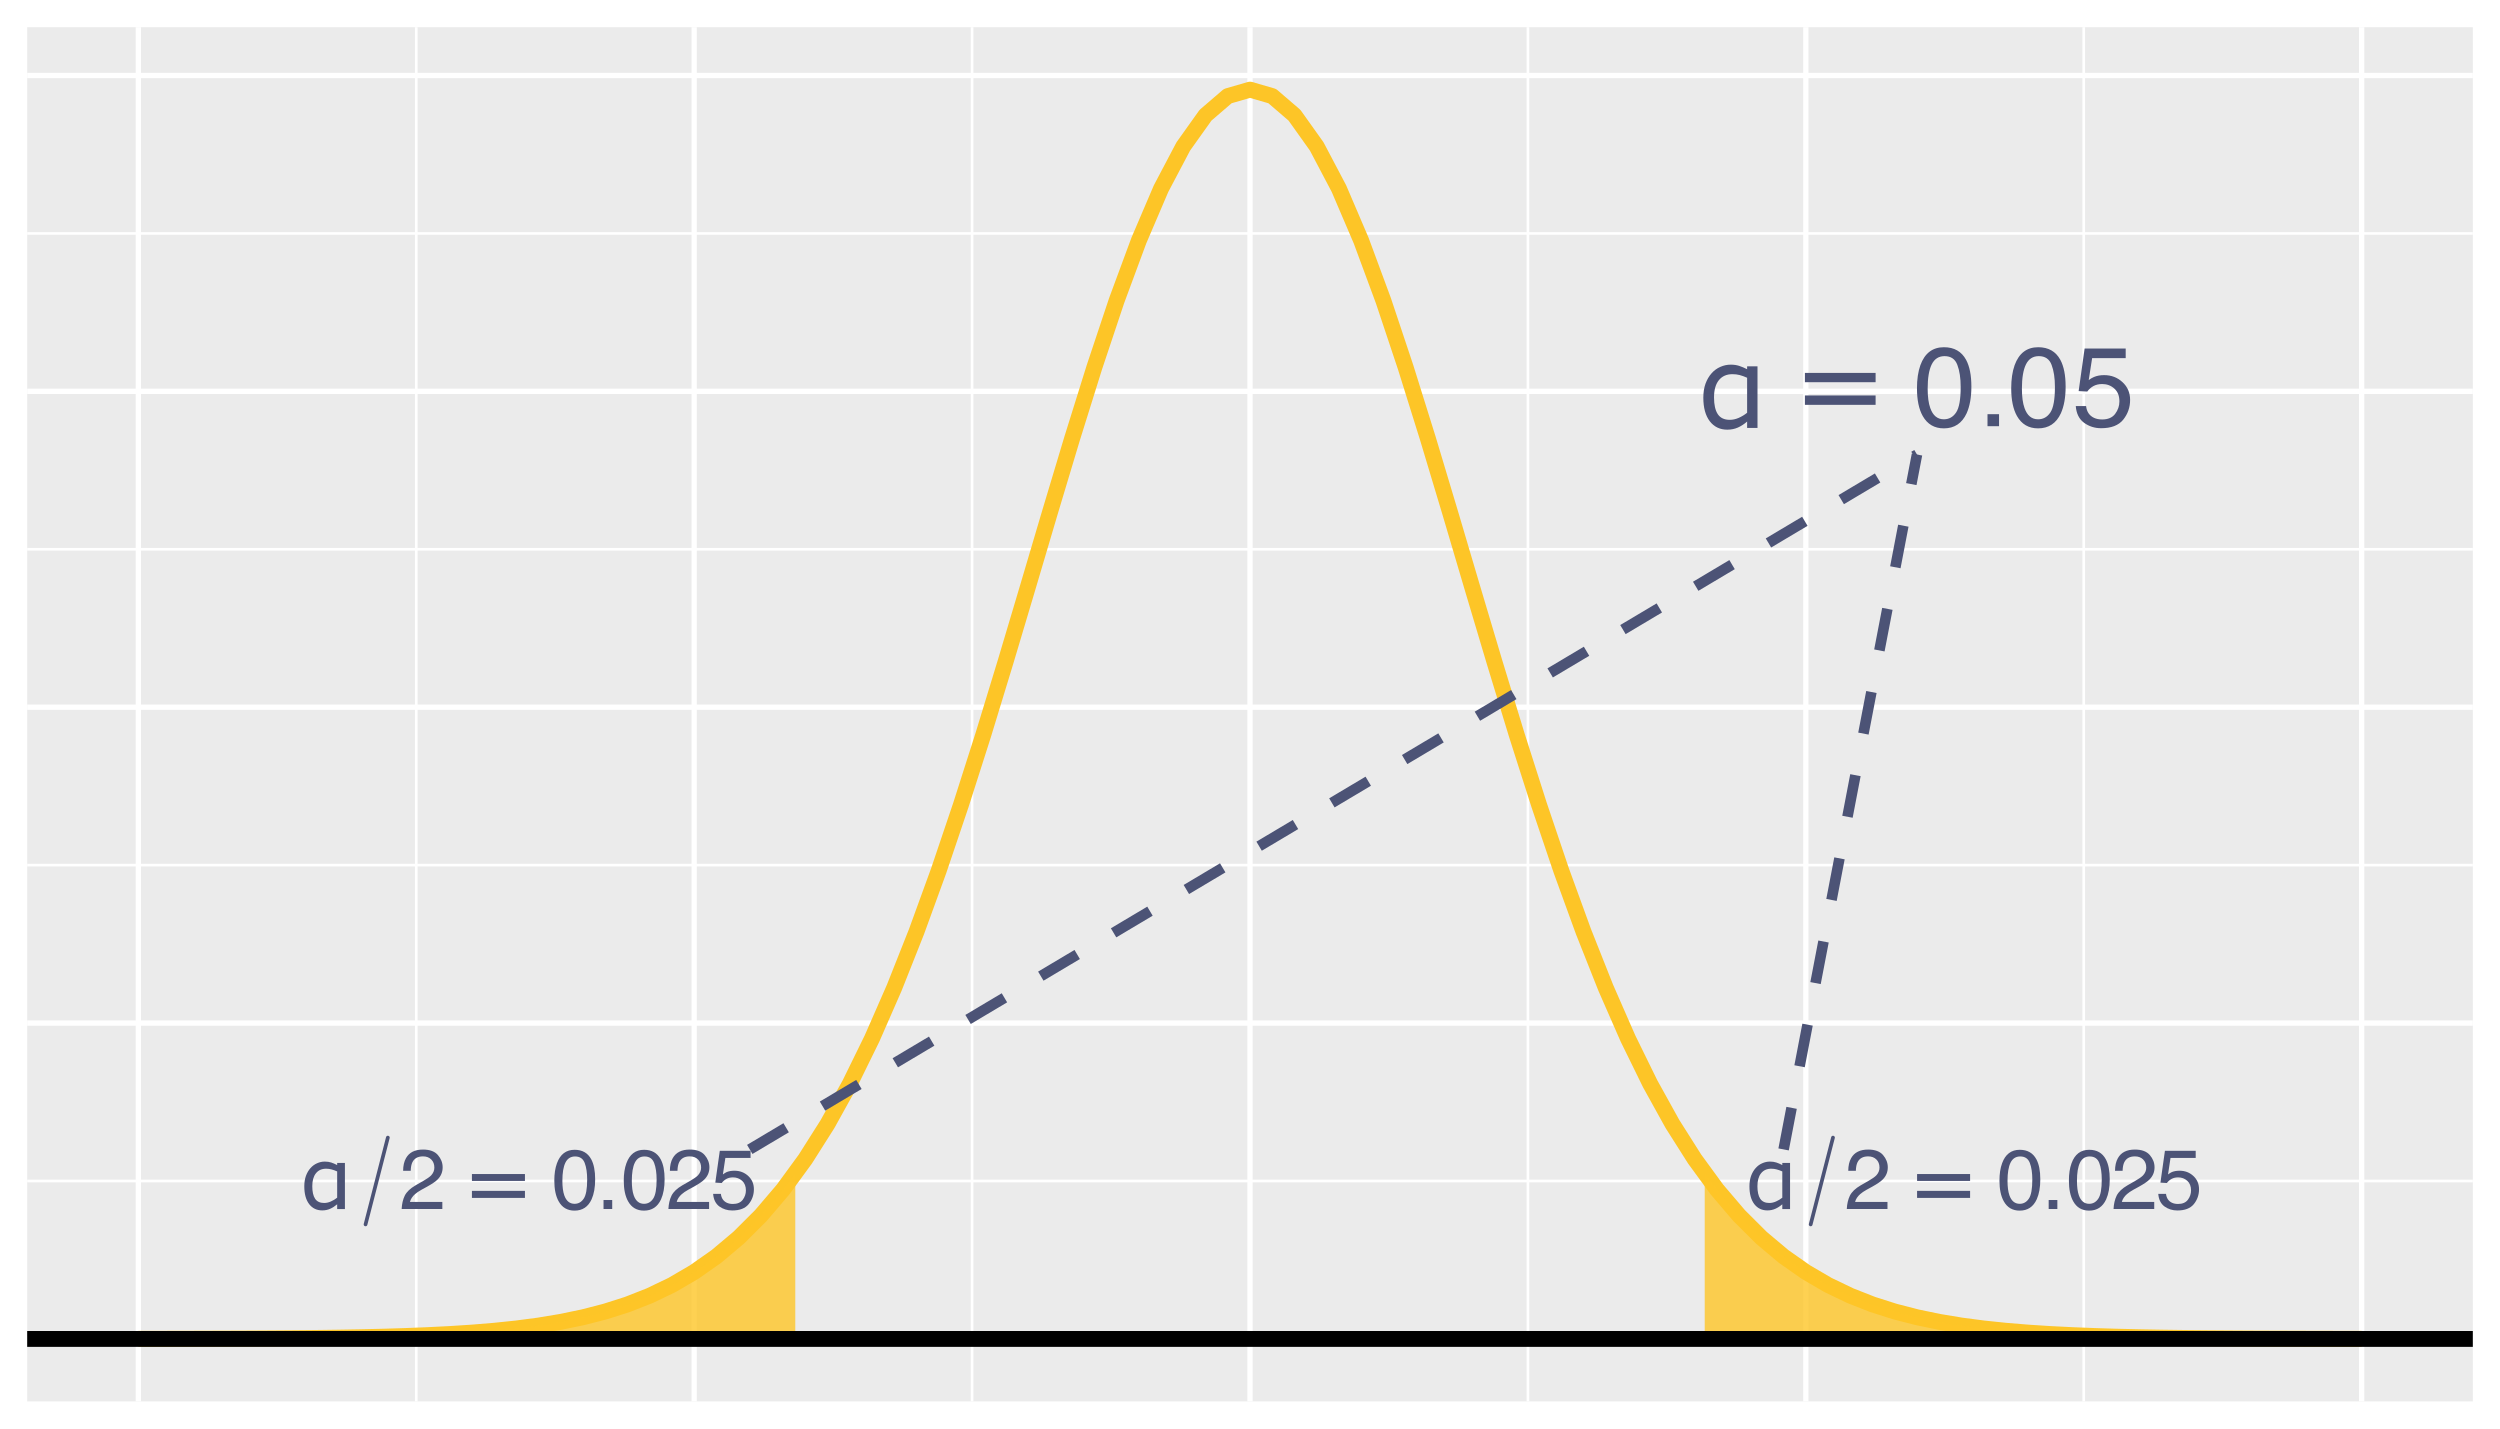
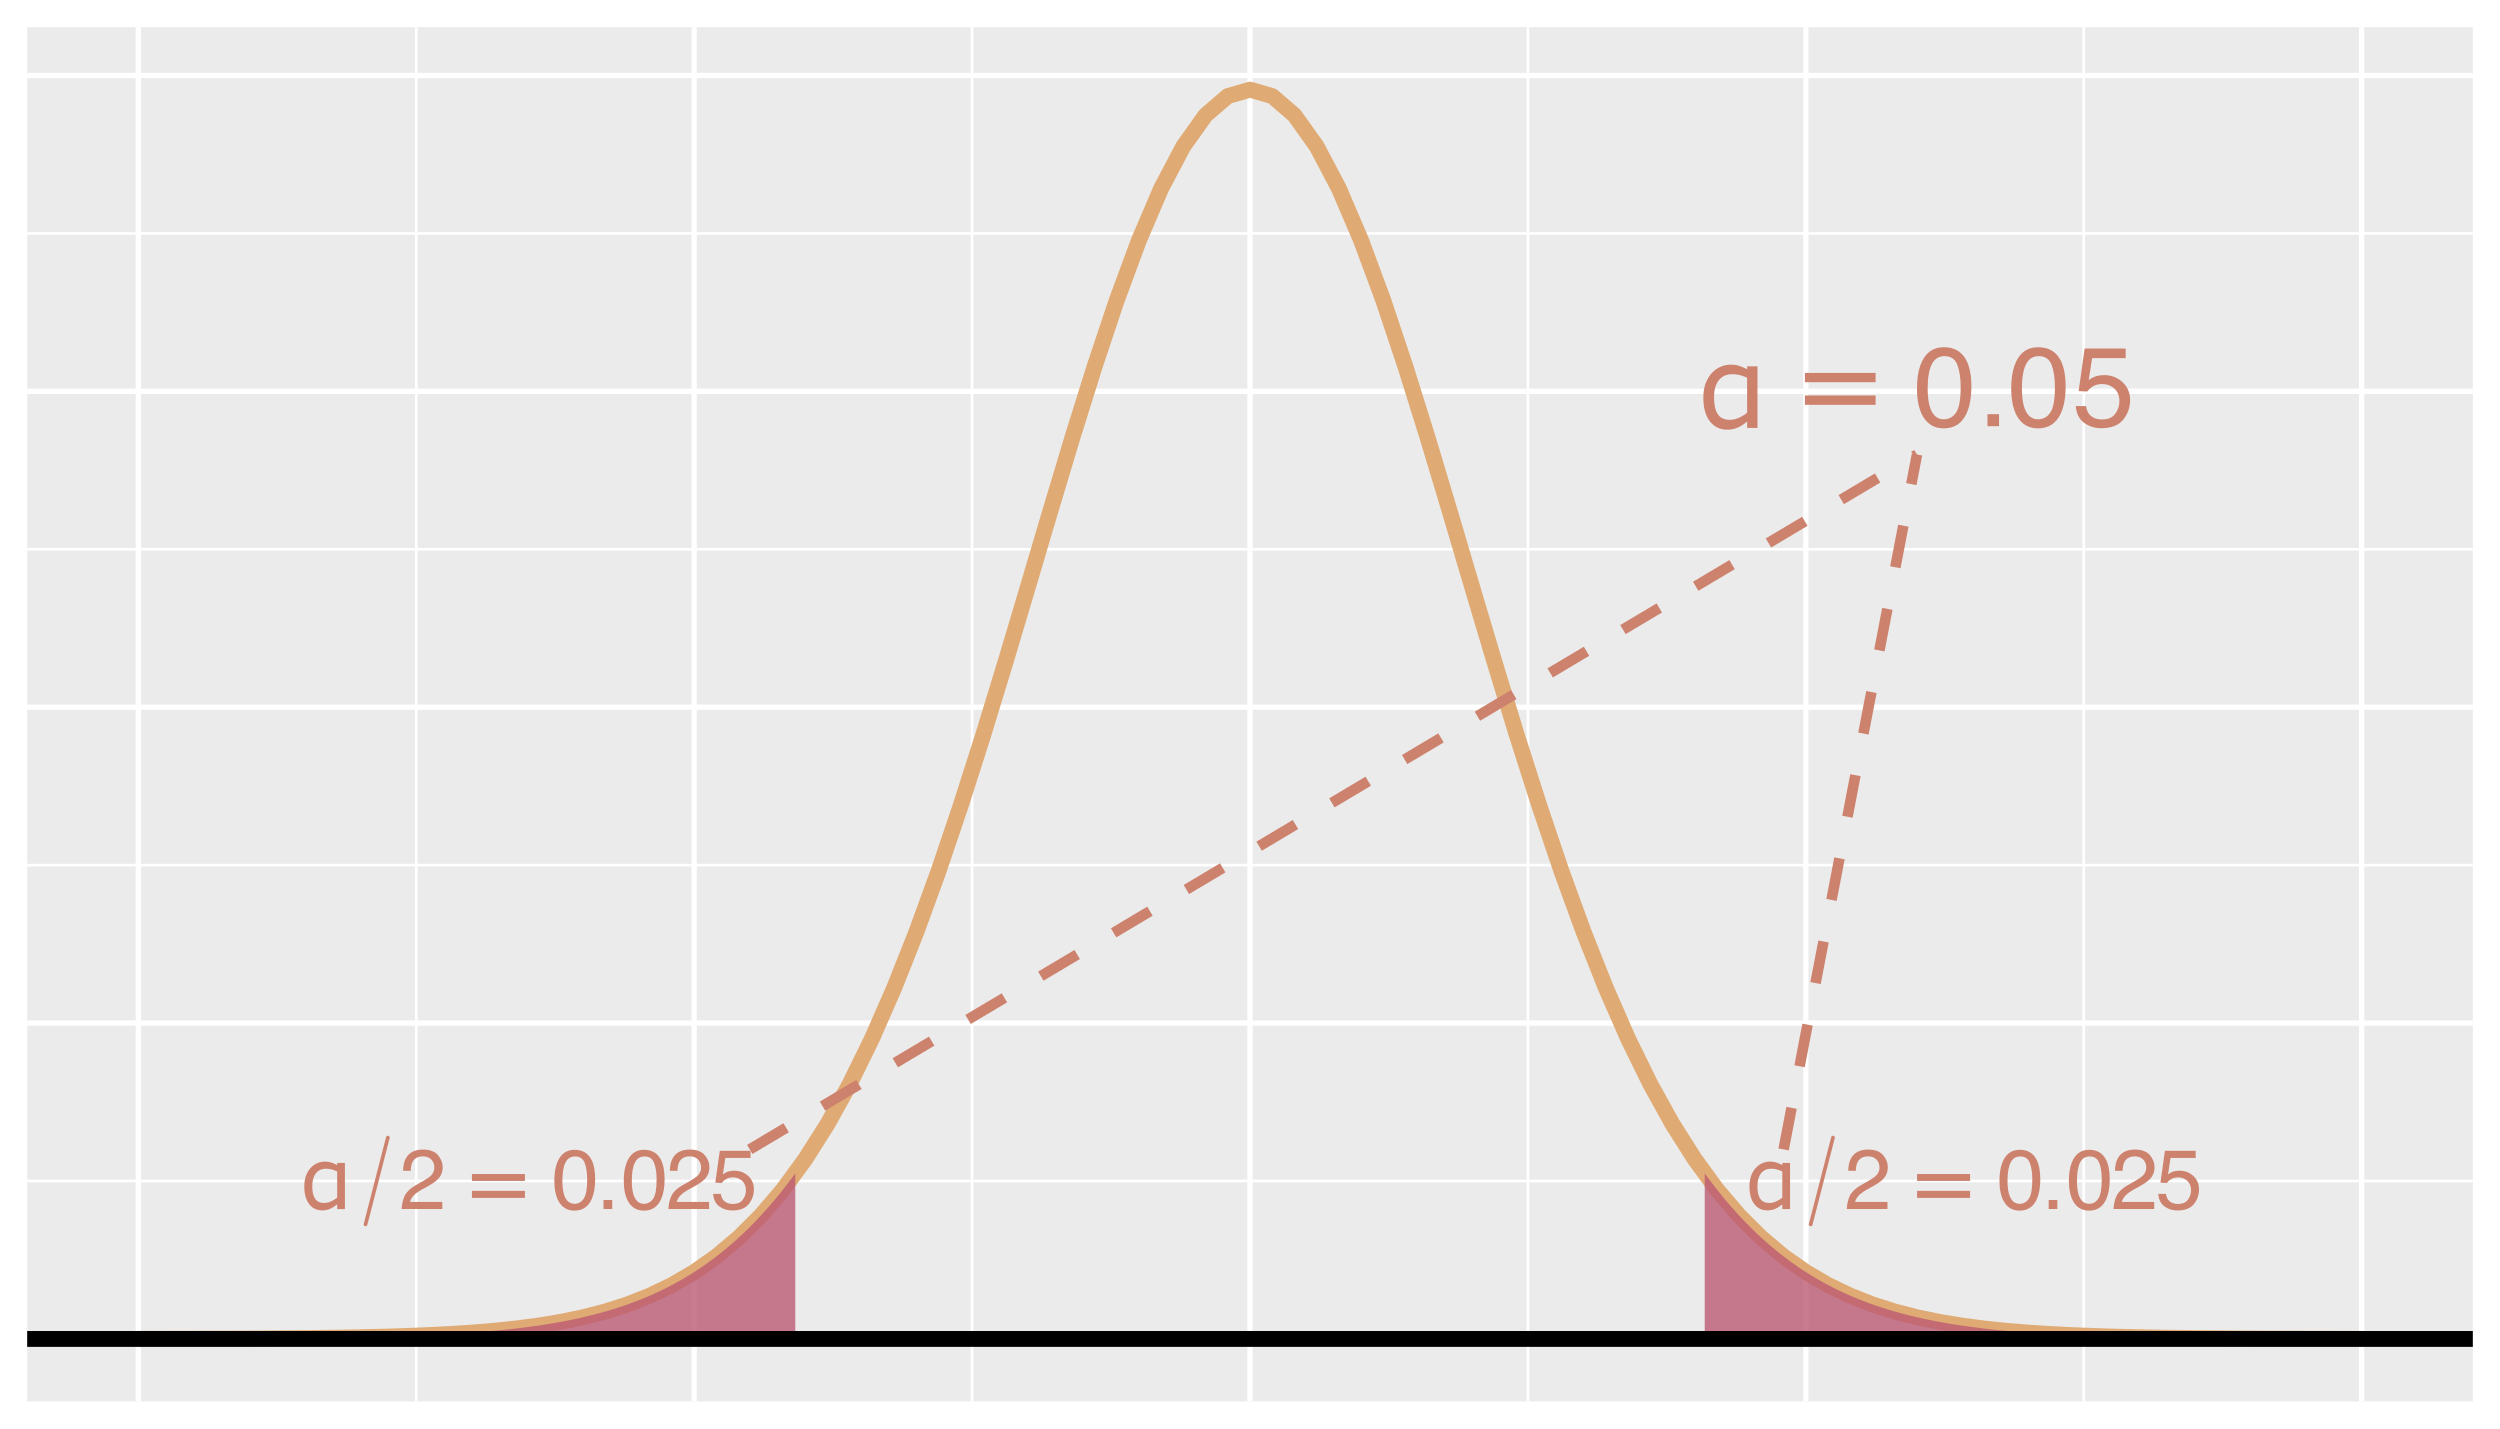
<svg xmlns="http://www.w3.org/2000/svg" xmlns:xlink="http://www.w3.org/1999/xlink" width="504" height="288" viewBox="0 0 504 288">
  <defs>
    <g>
      <g id="glyph-0-0">
        <path d="M 2.844 0 L 2.844 -17.078 L 19.922 -17.078 L 19.922 0 Z M 4.266 -1.422 L 18.5 -1.422 L 18.5 -15.656 L 4.266 -15.656 Z M 4.266 -1.422 " />
      </g>
      <g id="glyph-0-1">
        <path d="M 12.125 0 L 10.031 0 L 10.031 -1.297 C 9.438 -0.773 8.812 -0.367 8.156 -0.078 C 7.508 0.203 6.801 0.344 6.031 0.344 C 4.551 0.344 3.375 -0.223 2.5 -1.359 C 1.633 -2.504 1.203 -4.086 1.203 -6.109 C 1.203 -7.16 1.348 -8.098 1.641 -8.922 C 1.941 -9.742 2.352 -10.445 2.875 -11.031 C 3.375 -11.594 3.957 -12.02 4.625 -12.312 C 5.301 -12.613 6 -12.766 6.719 -12.766 C 7.363 -12.766 7.938 -12.68 8.438 -12.516 C 8.945 -12.348 9.477 -12.125 10.031 -11.844 L 10.031 -12.422 L 12.125 -12.422 Z M 10.031 -3.062 L 10.031 -10.125 C 9.469 -10.375 8.961 -10.555 8.516 -10.672 C 8.078 -10.785 7.594 -10.844 7.062 -10.844 C 5.895 -10.844 4.984 -10.438 4.328 -9.625 C 3.68 -8.812 3.359 -7.656 3.359 -6.156 C 3.359 -4.688 3.609 -3.566 4.109 -2.797 C 4.617 -2.023 5.426 -1.641 6.531 -1.641 C 7.125 -1.641 7.723 -1.77 8.328 -2.031 C 8.941 -2.301 9.508 -2.645 10.031 -3.062 Z M 10.031 -3.062 " />
      </g>
      <g id="glyph-1-0">
        <path d="M 1.141 4.031 L 1.141 -16.047 L 12.516 -16.047 L 12.516 4.031 Z M 2.406 2.75 L 11.25 2.75 L 11.25 -14.766 L 2.406 -14.766 Z M 2.406 2.75 " />
      </g>
      <g id="glyph-1-1">
        <path d="M 2.406 -10.344 L 16.656 -10.344 L 16.656 -8.469 L 2.406 -8.469 Z M 2.406 -5.797 L 16.656 -5.797 L 16.656 -3.906 L 2.406 -3.906 Z M 2.406 -5.797 " />
      </g>
      <g id="glyph-2-0">
        <path d="M 0.734 0 L 0.734 -16.328 L 13.688 -16.328 L 13.688 0 Z M 11.656 -2.047 L 11.656 -14.281 L 2.781 -14.281 L 2.781 -2.047 Z M 11.656 -2.047 " />
      </g>
      <g id="glyph-2-1">
        <path d="M 6.156 -15.922 C 8.219 -15.922 9.707 -15.07 10.625 -13.375 C 11.332 -12.062 11.688 -10.266 11.688 -7.984 C 11.688 -5.816 11.367 -4.023 10.734 -2.609 C 9.797 -0.578 8.266 0.438 6.141 0.438 C 4.234 0.438 2.812 -0.395 1.875 -2.062 C 1.102 -3.445 0.719 -5.305 0.719 -7.641 C 0.719 -9.441 0.945 -10.992 1.406 -12.297 C 2.281 -14.711 3.863 -15.922 6.156 -15.922 Z M 6.141 -1.391 C 7.172 -1.391 7.992 -1.848 8.609 -2.766 C 9.223 -3.68 9.531 -5.395 9.531 -7.906 C 9.531 -9.707 9.305 -11.191 8.859 -12.359 C 8.422 -13.535 7.562 -14.125 6.281 -14.125 C 5.102 -14.125 4.238 -13.566 3.688 -12.453 C 3.145 -11.348 2.875 -9.719 2.875 -7.562 C 2.875 -5.938 3.051 -4.629 3.406 -3.641 C 3.938 -2.141 4.848 -1.391 6.141 -1.391 Z M 6.141 -1.391 " />
      </g>
      <g id="glyph-2-2">
        <path d="M 1.938 -2.422 L 4.266 -2.422 L 4.266 0 L 1.938 0 Z M 1.938 -2.422 " />
      </g>
      <g id="glyph-2-3">
        <path d="M 2.812 -4.062 C 2.945 -2.914 3.477 -2.125 4.406 -1.688 C 4.875 -1.469 5.422 -1.359 6.047 -1.359 C 7.234 -1.359 8.109 -1.734 8.672 -2.484 C 9.242 -3.242 9.531 -4.082 9.531 -5 C 9.531 -6.113 9.191 -6.973 8.516 -7.578 C 7.836 -8.191 7.023 -8.5 6.078 -8.5 C 5.391 -8.5 4.797 -8.363 4.297 -8.094 C 3.805 -7.82 3.391 -7.453 3.047 -6.984 L 1.312 -7.078 L 2.516 -15.656 L 10.797 -15.656 L 10.797 -13.719 L 4.031 -13.719 L 3.344 -9.297 C 3.719 -9.578 4.07 -9.785 4.406 -9.922 C 5 -10.172 5.68 -10.297 6.453 -10.297 C 7.91 -10.297 9.145 -9.82 10.156 -8.875 C 11.176 -7.938 11.688 -6.742 11.688 -5.297 C 11.688 -3.797 11.223 -2.469 10.297 -1.312 C 9.367 -0.164 7.883 0.406 5.844 0.406 C 4.551 0.406 3.406 0.039 2.406 -0.688 C 1.406 -1.426 0.848 -2.551 0.734 -4.062 Z M 2.812 -4.062 " />
      </g>
      <g id="glyph-3-0">
        <path d="M 2.141 0 L 2.141 -12.812 L 14.938 -12.812 L 14.938 0 Z M 3.203 -1.062 L 13.875 -1.062 L 13.875 -11.734 L 3.203 -11.734 Z M 3.203 -1.062 " />
      </g>
      <g id="glyph-3-1">
        <path d="M 9.094 0 L 7.531 0 L 7.531 -0.969 C 7.082 -0.582 6.613 -0.281 6.125 -0.062 C 5.633 0.156 5.102 0.266 4.531 0.266 C 3.414 0.266 2.531 -0.16 1.875 -1.016 C 1.227 -1.879 0.906 -3.07 0.906 -4.594 C 0.906 -5.375 1.016 -6.07 1.234 -6.688 C 1.461 -7.312 1.77 -7.836 2.156 -8.266 C 2.531 -8.691 2.969 -9.016 3.469 -9.234 C 3.977 -9.461 4.5 -9.578 5.031 -9.578 C 5.52 -9.578 5.953 -9.516 6.328 -9.391 C 6.711 -9.266 7.113 -9.094 7.531 -8.875 L 7.531 -9.312 L 9.094 -9.312 Z M 7.531 -2.297 L 7.531 -7.594 C 7.102 -7.781 6.723 -7.914 6.391 -8 C 6.055 -8.094 5.691 -8.141 5.297 -8.141 C 4.422 -8.141 3.738 -7.832 3.25 -7.219 C 2.758 -6.602 2.516 -5.738 2.516 -4.625 C 2.516 -3.508 2.703 -2.664 3.078 -2.094 C 3.461 -1.52 4.07 -1.234 4.906 -1.234 C 5.352 -1.234 5.801 -1.332 6.25 -1.531 C 6.707 -1.727 7.133 -1.984 7.531 -2.297 Z M 7.531 -2.297 " />
      </g>
      <g id="glyph-4-0">
        <path d="M 0.547 0 L 0.547 -12.25 L 10.281 -12.25 L 10.281 0 Z M 8.734 -1.531 L 8.734 -10.719 L 2.078 -10.719 L 2.078 -1.531 Z M 8.734 -1.531 " />
      </g>
      <g id="glyph-4-1">
        <path d="M 0.531 0 C 0.582 -1.031 0.789 -1.926 1.156 -2.688 C 1.531 -3.445 2.254 -4.141 3.328 -4.766 L 4.938 -5.688 C 5.656 -6.102 6.16 -6.457 6.453 -6.75 C 6.898 -7.219 7.125 -7.75 7.125 -8.344 C 7.125 -9.031 6.914 -9.578 6.5 -9.984 C 6.082 -10.398 5.531 -10.609 4.844 -10.609 C 3.812 -10.609 3.098 -10.219 2.703 -9.438 C 2.492 -9.02 2.379 -8.441 2.359 -7.703 L 0.828 -7.703 C 0.836 -8.742 1.031 -9.594 1.406 -10.25 C 2.051 -11.406 3.195 -11.984 4.844 -11.984 C 6.207 -11.984 7.207 -11.613 7.844 -10.875 C 8.477 -10.133 8.797 -9.312 8.797 -8.406 C 8.797 -7.445 8.457 -6.629 7.781 -5.953 C 7.395 -5.555 6.695 -5.078 5.688 -4.516 L 4.547 -3.891 C 4.004 -3.586 3.578 -3.301 3.266 -3.031 C 2.703 -2.539 2.348 -2.004 2.203 -1.422 L 8.734 -1.422 L 8.734 0 Z M 0.531 0 " />
      </g>
      <g id="glyph-4-2">
        <path d="M 4.625 -11.938 C 6.164 -11.938 7.281 -11.301 7.969 -10.031 C 8.5 -9.051 8.766 -7.703 8.766 -5.984 C 8.766 -4.359 8.523 -3.016 8.047 -1.953 C 7.348 -0.43 6.203 0.328 4.609 0.328 C 3.172 0.328 2.102 -0.297 1.406 -1.547 C 0.82 -2.586 0.531 -3.984 0.531 -5.734 C 0.531 -7.086 0.707 -8.25 1.062 -9.219 C 1.719 -11.031 2.906 -11.938 4.625 -11.938 Z M 4.609 -1.047 C 5.379 -1.047 5.992 -1.391 6.453 -2.078 C 6.922 -2.766 7.156 -4.047 7.156 -5.922 C 7.156 -7.285 6.988 -8.406 6.656 -9.281 C 6.32 -10.156 5.676 -10.594 4.719 -10.594 C 3.832 -10.594 3.18 -10.176 2.766 -9.344 C 2.359 -8.508 2.156 -7.285 2.156 -5.672 C 2.156 -4.453 2.285 -3.473 2.547 -2.734 C 2.953 -1.609 3.641 -1.047 4.609 -1.047 Z M 4.609 -1.047 " />
      </g>
      <g id="glyph-4-3">
        <path d="M 1.453 -1.812 L 3.203 -1.812 L 3.203 0 L 1.453 0 Z M 1.453 -1.812 " />
      </g>
      <g id="glyph-4-4">
        <path d="M 2.109 -3.047 C 2.211 -2.191 2.609 -1.598 3.297 -1.266 C 3.648 -1.098 4.062 -1.016 4.531 -1.016 C 5.426 -1.016 6.086 -1.297 6.516 -1.859 C 6.941 -2.43 7.156 -3.062 7.156 -3.75 C 7.156 -4.582 6.898 -5.227 6.391 -5.688 C 5.879 -6.145 5.27 -6.375 4.562 -6.375 C 4.039 -6.375 3.594 -6.27 3.219 -6.062 C 2.852 -5.863 2.539 -5.586 2.281 -5.234 L 0.984 -5.312 L 1.891 -11.734 L 8.094 -11.734 L 8.094 -10.297 L 3.016 -10.297 L 2.516 -6.969 C 2.785 -7.176 3.047 -7.336 3.297 -7.453 C 3.742 -7.629 4.258 -7.719 4.844 -7.719 C 5.938 -7.719 6.863 -7.363 7.625 -6.656 C 8.383 -5.957 8.766 -5.066 8.766 -3.984 C 8.766 -2.848 8.414 -1.848 7.719 -0.984 C 7.02 -0.129 5.91 0.297 4.391 0.297 C 3.41 0.297 2.547 0.023 1.797 -0.516 C 1.055 -1.066 0.641 -1.91 0.547 -3.047 Z M 2.109 -3.047 " />
      </g>
      <g id="glyph-5-0">
        <path d="M 0.844 3.016 L 0.844 -12.047 L 9.391 -12.047 L 9.391 3.016 Z M 1.812 2.062 L 8.438 2.062 L 8.438 -11.078 L 1.812 -11.078 Z M 1.812 2.062 " />
      </g>
      <g id="glyph-5-1">
        <path d="M 1.812 -7.75 L 12.5 -7.75 L 12.5 -6.359 L 1.812 -6.359 Z M 1.812 -4.359 L 12.5 -4.359 L 12.5 -2.938 L 1.812 -2.938 Z M 1.812 -4.359 " />
      </g>
    </g>
    <clipPath id="clip-0">
      <path clip-rule="nonzero" d="M 5.48 5.48 L 498.523 5.48 L 498.523 282.523 L 5.48 282.523 Z M 5.48 5.48 " />
    </clipPath>
    <clipPath id="clip-1">
      <path clip-rule="nonzero" d="M 5.48 237 L 498.523 237 L 498.523 239 L 5.48 239 Z M 5.48 237 " />
    </clipPath>
    <clipPath id="clip-2">
      <path clip-rule="nonzero" d="M 5.48 174 L 498.523 174 L 498.523 175 L 5.48 175 Z M 5.48 174 " />
    </clipPath>
    <clipPath id="clip-3">
      <path clip-rule="nonzero" d="M 5.48 110 L 498.523 110 L 498.523 111 L 5.48 111 Z M 5.48 110 " />
    </clipPath>
    <clipPath id="clip-4">
      <path clip-rule="nonzero" d="M 5.48 46 L 498.523 46 L 498.523 48 L 5.48 48 Z M 5.48 46 " />
    </clipPath>
    <clipPath id="clip-5">
      <path clip-rule="nonzero" d="M 83 5.48 L 85 5.48 L 85 282.523 L 83 282.523 Z M 83 5.48 " />
    </clipPath>
    <clipPath id="clip-6">
      <path clip-rule="nonzero" d="M 195 5.48 L 197 5.48 L 197 282.523 L 195 282.523 Z M 195 5.48 " />
    </clipPath>
    <clipPath id="clip-7">
      <path clip-rule="nonzero" d="M 307 5.48 L 309 5.48 L 309 282.523 L 307 282.523 Z M 307 5.48 " />
    </clipPath>
    <clipPath id="clip-8">
      <path clip-rule="nonzero" d="M 419 5.48 L 421 5.48 L 421 282.523 L 419 282.523 Z M 419 5.48 " />
    </clipPath>
    <clipPath id="clip-9">
      <path clip-rule="nonzero" d="M 5.48 269 L 498.523 269 L 498.523 271 L 5.48 271 Z M 5.48 269 " />
    </clipPath>
    <clipPath id="clip-10">
      <path clip-rule="nonzero" d="M 5.48 205 L 498.523 205 L 498.523 207 L 5.48 207 Z M 5.48 205 " />
    </clipPath>
    <clipPath id="clip-11">
      <path clip-rule="nonzero" d="M 5.48 142 L 498.523 142 L 498.523 144 L 5.48 144 Z M 5.48 142 " />
    </clipPath>
    <clipPath id="clip-12">
      <path clip-rule="nonzero" d="M 5.48 78 L 498.523 78 L 498.523 80 L 5.48 80 Z M 5.48 78 " />
    </clipPath>
    <clipPath id="clip-13">
      <path clip-rule="nonzero" d="M 5.48 14 L 498.523 14 L 498.523 16 L 5.48 16 Z M 5.48 14 " />
    </clipPath>
    <clipPath id="clip-14">
      <path clip-rule="nonzero" d="M 27 5.48 L 29 5.48 L 29 282.523 L 27 282.523 Z M 27 5.48 " />
    </clipPath>
    <clipPath id="clip-15">
      <path clip-rule="nonzero" d="M 139 5.48 L 141 5.48 L 141 282.523 L 139 282.523 Z M 139 5.48 " />
    </clipPath>
    <clipPath id="clip-16">
      <path clip-rule="nonzero" d="M 251 5.48 L 253 5.48 L 253 282.523 L 251 282.523 Z M 251 5.48 " />
    </clipPath>
    <clipPath id="clip-17">
      <path clip-rule="nonzero" d="M 363 5.48 L 365 5.48 L 365 282.523 L 363 282.523 Z M 363 5.48 " />
    </clipPath>
    <clipPath id="clip-18">
      <path clip-rule="nonzero" d="M 475 5.48 L 477 5.48 L 477 282.523 L 475 282.523 Z M 475 5.48 " />
    </clipPath>
    <clipPath id="clip-19">
      <path clip-rule="nonzero" d="M 5.48 268 L 498.523 268 L 498.523 272 L 5.48 272 Z M 5.48 268 " />
    </clipPath>
  </defs>
  <rect x="-50.4" y="-28.8" width="604.8" height="345.6" fill="rgb(100%, 100%, 100%)" fill-opacity="1" />
  <rect x="-50.4" y="-28.8" width="604.8" height="345.6" fill="rgb(100%, 100%, 100%)" fill-opacity="1" />
  <path fill="none" stroke-width="1.067" stroke-linecap="round" stroke-linejoin="round" stroke="rgb(100%, 100%, 100%)" stroke-opacity="1" stroke-miterlimit="10" d="M 0 288 L 504 288 L 504 0 L 0 0 Z M 0 288 " />
  <g clip-path="url(#clip-0)">
    <path fill-rule="nonzero" fill="rgb(92.157%, 92.157%, 92.157%)" fill-opacity="1" d="M 5.48 282.52 L 498.523 282.52 L 498.523 5.477 L 5.48 5.477 Z M 5.48 282.52 " />
  </g>
  <g clip-path="url(#clip-1)">
    <path fill="none" stroke-width="0.533" stroke-linecap="butt" stroke-linejoin="round" stroke="rgb(100%, 100%, 100%)" stroke-opacity="1" stroke-miterlimit="10" d="M 5.48 238.09 L 498.52 238.09 " />
  </g>
  <g clip-path="url(#clip-2)">
    <path fill="none" stroke-width="0.533" stroke-linecap="butt" stroke-linejoin="round" stroke="rgb(100%, 100%, 100%)" stroke-opacity="1" stroke-miterlimit="10" d="M 5.48 174.41 L 498.52 174.41 " />
  </g>
  <g clip-path="url(#clip-3)">
    <path fill="none" stroke-width="0.533" stroke-linecap="butt" stroke-linejoin="round" stroke="rgb(100%, 100%, 100%)" stroke-opacity="1" stroke-miterlimit="10" d="M 5.48 110.734 L 498.52 110.734 " />
  </g>
  <g clip-path="url(#clip-4)">
    <path fill="none" stroke-width="0.533" stroke-linecap="butt" stroke-linejoin="round" stroke="rgb(100%, 100%, 100%)" stroke-opacity="1" stroke-miterlimit="10" d="M 5.48 47.059 L 498.52 47.059 " />
  </g>
  <g clip-path="url(#clip-5)">
    <path fill="none" stroke-width="0.533" stroke-linecap="butt" stroke-linejoin="round" stroke="rgb(100%, 100%, 100%)" stroke-opacity="1" stroke-miterlimit="10" d="M 83.918 282.52 L 83.918 5.48 " />
  </g>
  <g clip-path="url(#clip-6)">
    <path fill="none" stroke-width="0.533" stroke-linecap="butt" stroke-linejoin="round" stroke="rgb(100%, 100%, 100%)" stroke-opacity="1" stroke-miterlimit="10" d="M 195.973 282.52 L 195.973 5.48 " />
  </g>
  <g clip-path="url(#clip-7)">
    <path fill="none" stroke-width="0.533" stroke-linecap="butt" stroke-linejoin="round" stroke="rgb(100%, 100%, 100%)" stroke-opacity="1" stroke-miterlimit="10" d="M 308.027 282.52 L 308.027 5.48 " />
  </g>
  <g clip-path="url(#clip-8)">
    <path fill="none" stroke-width="0.533" stroke-linecap="butt" stroke-linejoin="round" stroke="rgb(100%, 100%, 100%)" stroke-opacity="1" stroke-miterlimit="10" d="M 420.082 282.52 L 420.082 5.48 " />
  </g>
  <g clip-path="url(#clip-9)">
    <path fill="none" stroke-width="1.067" stroke-linecap="butt" stroke-linejoin="round" stroke="rgb(100%, 100%, 100%)" stroke-opacity="1" stroke-miterlimit="10" d="M 5.48 269.93 L 498.52 269.93 " />
  </g>
  <g clip-path="url(#clip-10)">
    <path fill="none" stroke-width="1.067" stroke-linecap="butt" stroke-linejoin="round" stroke="rgb(100%, 100%, 100%)" stroke-opacity="1" stroke-miterlimit="10" d="M 5.48 206.25 L 498.52 206.25 " />
  </g>
  <g clip-path="url(#clip-11)">
    <path fill="none" stroke-width="1.067" stroke-linecap="butt" stroke-linejoin="round" stroke="rgb(100%, 100%, 100%)" stroke-opacity="1" stroke-miterlimit="10" d="M 5.48 142.574 L 498.52 142.574 " />
  </g>
  <g clip-path="url(#clip-12)">
    <path fill="none" stroke-width="1.067" stroke-linecap="butt" stroke-linejoin="round" stroke="rgb(100%, 100%, 100%)" stroke-opacity="1" stroke-miterlimit="10" d="M 5.48 78.895 L 498.52 78.895 " />
  </g>
  <g clip-path="url(#clip-13)">
    <path fill="none" stroke-width="1.067" stroke-linecap="butt" stroke-linejoin="round" stroke="rgb(100%, 100%, 100%)" stroke-opacity="1" stroke-miterlimit="10" d="M 5.48 15.219 L 498.52 15.219 " />
  </g>
  <g clip-path="url(#clip-14)">
    <path fill="none" stroke-width="1.067" stroke-linecap="butt" stroke-linejoin="round" stroke="rgb(100%, 100%, 100%)" stroke-opacity="1" stroke-miterlimit="10" d="M 27.891 282.52 L 27.891 5.48 " />
  </g>
  <g clip-path="url(#clip-15)">
    <path fill="none" stroke-width="1.067" stroke-linecap="butt" stroke-linejoin="round" stroke="rgb(100%, 100%, 100%)" stroke-opacity="1" stroke-miterlimit="10" d="M 139.945 282.52 L 139.945 5.48 " />
  </g>
  <g clip-path="url(#clip-16)">
    <path fill="none" stroke-width="1.067" stroke-linecap="butt" stroke-linejoin="round" stroke="rgb(100%, 100%, 100%)" stroke-opacity="1" stroke-miterlimit="10" d="M 252 282.52 L 252 5.48 " />
  </g>
  <g clip-path="url(#clip-17)">
    <path fill="none" stroke-width="1.067" stroke-linecap="butt" stroke-linejoin="round" stroke="rgb(100%, 100%, 100%)" stroke-opacity="1" stroke-miterlimit="10" d="M 364.055 282.52 L 364.055 5.48 " />
  </g>
  <g clip-path="url(#clip-18)">
    <path fill="none" stroke-width="1.067" stroke-linecap="butt" stroke-linejoin="round" stroke="rgb(100%, 100%, 100%)" stroke-opacity="1" stroke-miterlimit="10" d="M 476.109 282.52 L 476.109 5.48 " />
  </g>
-   <path fill="none" stroke-width="3.201" stroke-linecap="butt" stroke-linejoin="round" stroke="rgb(99.216%, 77.255%, 15.294%)" stroke-opacity="1" stroke-miterlimit="10" d="M 27.891 269.906 L 32.371 269.898 L 36.855 269.891 L 41.336 269.875 L 45.82 269.859 L 50.301 269.84 L 54.785 269.809 L 59.266 269.773 L 63.746 269.727 L 68.23 269.664 L 72.711 269.582 L 77.195 269.477 L 81.676 269.34 L 86.16 269.164 L 90.641 268.941 L 95.125 268.652 L 99.605 268.285 L 104.086 267.82 L 108.57 267.23 L 113.051 266.488 L 117.535 265.559 L 122.016 264.402 L 126.5 262.973 L 130.98 261.211 L 135.465 259.059 L 139.945 256.445 L 144.426 253.297 L 148.91 249.527 L 153.391 245.059 L 157.875 239.801 L 162.355 233.668 L 166.84 226.59 L 171.32 218.5 L 175.805 209.352 L 180.285 199.121 L 184.766 187.824 L 189.25 175.5 L 193.73 162.238 L 198.215 148.184 L 202.695 133.512 L 207.18 118.465 L 211.66 103.32 L 216.141 88.398 L 220.625 74.043 L 225.105 60.621 L 229.59 48.5 L 234.07 38.023 L 238.555 29.512 L 243.035 23.227 L 247.52 19.371 L 252 18.07 L 256.48 19.371 L 260.965 23.227 L 265.445 29.512 L 269.93 38.023 L 274.41 48.5 L 278.895 60.621 L 283.375 74.043 L 287.859 88.398 L 292.34 103.32 L 296.82 118.465 L 301.305 133.512 L 305.785 148.184 L 310.27 162.238 L 314.75 175.5 L 319.234 187.824 L 323.715 199.121 L 328.195 209.352 L 332.68 218.5 L 337.16 226.59 L 341.645 233.668 L 346.125 239.801 L 350.609 245.059 L 355.09 249.527 L 359.574 253.297 L 364.055 256.445 L 368.535 259.059 L 373.02 261.211 L 377.5 262.973 L 381.984 264.402 L 386.465 265.559 L 390.949 266.488 L 395.43 267.23 L 399.914 267.82 L 404.395 268.285 L 408.875 268.652 L 413.359 268.941 L 417.84 269.164 L 422.324 269.34 L 426.805 269.477 L 431.289 269.582 L 435.77 269.664 L 440.254 269.727 L 444.734 269.773 L 449.215 269.809 L 453.699 269.84 L 458.18 269.859 L 462.664 269.875 L 467.145 269.891 L 471.629 269.898 L 476.109 269.906 " />
-   <path fill-rule="nonzero" fill="rgb(99.216%, 77.255%, 15.294%)" fill-opacity="0.8" d="M 343.672 236.555 L 344.996 238.34 L 346.32 240.043 L 347.645 241.676 L 348.969 243.23 L 350.293 244.715 L 351.617 246.129 L 352.941 247.48 L 354.266 248.762 L 355.59 249.984 L 356.914 251.141 L 358.238 252.242 L 359.562 253.289 L 360.887 254.281 L 362.211 255.223 L 363.535 256.113 L 364.859 256.953 L 366.188 257.75 L 367.512 258.504 L 368.836 259.215 L 370.16 259.887 L 371.484 260.523 L 372.809 261.121 L 374.133 261.684 L 375.457 262.215 L 376.781 262.715 L 378.105 263.184 L 379.43 263.625 L 380.754 264.039 L 382.078 264.43 L 383.402 264.797 L 384.727 265.141 L 386.051 265.461 L 387.375 265.766 L 388.699 266.047 L 390.023 266.312 L 391.348 266.562 L 392.672 266.793 L 393.996 267.012 L 395.32 267.215 L 396.648 267.402 L 397.973 267.578 L 399.297 267.746 L 400.621 267.898 L 401.945 268.043 L 403.27 268.176 L 404.594 268.305 L 405.918 268.418 L 407.242 268.527 L 408.566 268.629 L 409.891 268.723 L 411.215 268.812 L 412.539 268.895 L 413.863 268.969 L 415.188 269.039 L 416.512 269.105 L 419.16 269.223 L 421.809 269.324 L 424.457 269.41 L 425.781 269.449 L 427.105 269.484 L 428.434 269.52 L 429.758 269.551 L 432.406 269.605 L 435.055 269.652 L 439.027 269.711 L 443 269.758 L 448.297 269.805 L 450.945 269.82 L 452.27 269.832 L 453.594 269.836 L 456.242 269.852 L 457.566 269.855 L 458.895 269.863 L 462.867 269.875 L 464.191 269.883 L 465.516 269.883 L 470.812 269.898 L 472.137 269.898 L 473.461 269.902 L 474.785 269.902 L 476.109 269.906 L 476.109 269.93 L 343.672 269.93 Z M 343.672 236.555 " />
-   <path fill-rule="nonzero" fill="rgb(99.216%, 77.255%, 15.294%)" fill-opacity="0.8" d="M 27.891 269.906 L 29.215 269.902 L 30.539 269.902 L 31.863 269.898 L 33.188 269.898 L 38.484 269.883 L 39.809 269.883 L 41.133 269.875 L 45.105 269.863 L 46.434 269.855 L 47.758 269.852 L 50.406 269.836 L 51.73 269.832 L 53.055 269.82 L 55.703 269.805 L 61 269.758 L 64.973 269.711 L 68.945 269.652 L 71.594 269.605 L 74.242 269.551 L 75.566 269.52 L 76.895 269.484 L 78.219 269.449 L 79.543 269.41 L 82.191 269.324 L 84.84 269.223 L 87.488 269.105 L 88.812 269.039 L 90.137 268.969 L 91.461 268.895 L 92.785 268.812 L 94.109 268.723 L 95.434 268.629 L 96.758 268.527 L 98.082 268.418 L 99.406 268.305 L 100.73 268.176 L 102.055 268.043 L 103.379 267.898 L 104.703 267.746 L 106.027 267.578 L 107.352 267.402 L 108.68 267.215 L 110.004 267.012 L 111.328 266.793 L 112.652 266.562 L 113.977 266.312 L 115.301 266.047 L 116.625 265.766 L 117.949 265.461 L 119.273 265.141 L 120.598 264.797 L 121.922 264.43 L 123.246 264.039 L 124.57 263.625 L 125.895 263.184 L 127.219 262.715 L 128.543 262.215 L 129.867 261.684 L 131.191 261.121 L 132.516 260.523 L 133.84 259.887 L 135.164 259.215 L 136.488 258.504 L 137.812 257.75 L 139.141 256.953 L 140.465 256.113 L 141.789 255.223 L 143.113 254.281 L 144.438 253.289 L 145.762 252.242 L 147.086 251.141 L 148.41 249.984 L 149.734 248.762 L 151.059 247.48 L 152.383 246.129 L 153.707 244.715 L 155.031 243.23 L 156.355 241.676 L 157.68 240.043 L 159.004 238.34 L 160.328 236.555 L 160.328 269.93 L 27.891 269.93 Z M 27.891 269.906 " />
-   <g fill="rgb(29.804%, 32.549%, 46.275%)" fill-opacity="1">
+   <path fill="none" stroke-width="3.201" stroke-linecap="butt" stroke-linejoin="round" stroke="rgb(87.451%, 66.667%, 45.098%)" stroke-opacity="1" stroke-miterlimit="10" d="M 27.891 269.906 L 32.371 269.898 L 36.855 269.891 L 41.336 269.875 L 45.82 269.859 L 50.301 269.84 L 54.785 269.809 L 59.266 269.773 L 63.746 269.727 L 68.23 269.664 L 72.711 269.582 L 77.195 269.477 L 81.676 269.34 L 86.16 269.164 L 90.641 268.941 L 95.125 268.652 L 99.605 268.285 L 104.086 267.82 L 108.57 267.23 L 113.051 266.488 L 117.535 265.559 L 122.016 264.402 L 126.5 262.973 L 130.98 261.211 L 135.465 259.059 L 139.945 256.445 L 144.426 253.297 L 148.91 249.527 L 153.391 245.059 L 157.875 239.801 L 162.355 233.668 L 166.84 226.59 L 171.32 218.5 L 175.805 209.352 L 180.285 199.121 L 184.766 187.824 L 189.25 175.5 L 193.73 162.238 L 198.215 148.184 L 202.695 133.512 L 207.18 118.465 L 211.66 103.32 L 216.141 88.398 L 220.625 74.043 L 225.105 60.621 L 229.59 48.5 L 234.07 38.023 L 238.555 29.512 L 243.035 23.227 L 247.52 19.371 L 252 18.07 L 256.48 19.371 L 260.965 23.227 L 265.445 29.512 L 269.93 38.023 L 274.41 48.5 L 278.895 60.621 L 283.375 74.043 L 287.859 88.398 L 292.34 103.32 L 296.82 118.465 L 301.305 133.512 L 305.785 148.184 L 310.27 162.238 L 314.75 175.5 L 319.234 187.824 L 323.715 199.121 L 328.195 209.352 L 332.68 218.5 L 337.16 226.59 L 341.645 233.668 L 346.125 239.801 L 350.609 245.059 L 355.09 249.527 L 359.574 253.297 L 364.055 256.445 L 368.535 259.059 L 373.02 261.211 L 377.5 262.973 L 381.984 264.402 L 386.465 265.559 L 390.949 266.488 L 395.43 267.23 L 399.914 267.82 L 404.395 268.285 L 408.875 268.652 L 413.359 268.941 L 417.84 269.164 L 422.324 269.34 L 426.805 269.477 L 431.289 269.582 L 435.77 269.664 L 440.254 269.727 L 444.734 269.773 L 449.215 269.809 L 453.699 269.84 L 458.18 269.859 L 462.664 269.875 L 467.145 269.891 L 471.629 269.898 L 476.109 269.906 " />
+   <path fill-rule="nonzero" fill="rgb(73.333%, 35.294%, 45.098%)" fill-opacity="0.8" d="M 343.672 236.555 L 344.996 238.34 L 346.32 240.043 L 347.645 241.676 L 348.969 243.23 L 350.293 244.715 L 351.617 246.129 L 352.941 247.48 L 354.266 248.762 L 355.59 249.984 L 356.914 251.141 L 358.238 252.242 L 359.562 253.289 L 360.887 254.281 L 362.211 255.223 L 363.535 256.113 L 364.859 256.953 L 366.188 257.75 L 367.512 258.504 L 368.836 259.215 L 370.16 259.887 L 371.484 260.523 L 372.809 261.121 L 374.133 261.684 L 375.457 262.215 L 376.781 262.715 L 378.105 263.184 L 379.43 263.625 L 380.754 264.039 L 382.078 264.43 L 383.402 264.797 L 384.727 265.141 L 386.051 265.461 L 387.375 265.766 L 388.699 266.047 L 390.023 266.312 L 391.348 266.562 L 392.672 266.793 L 393.996 267.012 L 395.32 267.215 L 396.648 267.402 L 397.973 267.578 L 399.297 267.746 L 400.621 267.898 L 401.945 268.043 L 403.27 268.176 L 404.594 268.305 L 405.918 268.418 L 407.242 268.527 L 408.566 268.629 L 409.891 268.723 L 411.215 268.812 L 412.539 268.895 L 413.863 268.969 L 415.188 269.039 L 416.512 269.105 L 419.16 269.223 L 421.809 269.324 L 424.457 269.41 L 425.781 269.449 L 427.105 269.484 L 428.434 269.52 L 429.758 269.551 L 432.406 269.605 L 435.055 269.652 L 439.027 269.711 L 443 269.758 L 448.297 269.805 L 450.945 269.82 L 452.27 269.832 L 453.594 269.836 L 456.242 269.852 L 457.566 269.855 L 458.895 269.863 L 462.867 269.875 L 464.191 269.883 L 465.516 269.883 L 470.812 269.898 L 472.137 269.898 L 473.461 269.902 L 474.785 269.902 L 476.109 269.906 L 476.109 269.93 L 343.672 269.93 Z M 343.672 236.555 " />
+   <path fill-rule="nonzero" fill="rgb(73.333%, 35.294%, 45.098%)" fill-opacity="0.8" d="M 27.891 269.906 L 29.215 269.902 L 30.539 269.902 L 31.863 269.898 L 33.188 269.898 L 38.484 269.883 L 39.809 269.883 L 41.133 269.875 L 45.105 269.863 L 46.434 269.855 L 47.758 269.852 L 50.406 269.836 L 51.73 269.832 L 53.055 269.82 L 55.703 269.805 L 61 269.758 L 64.973 269.711 L 68.945 269.652 L 71.594 269.605 L 74.242 269.551 L 75.566 269.52 L 76.895 269.484 L 78.219 269.449 L 79.543 269.41 L 82.191 269.324 L 84.84 269.223 L 87.488 269.105 L 88.812 269.039 L 90.137 268.969 L 91.461 268.895 L 92.785 268.812 L 94.109 268.723 L 95.434 268.629 L 96.758 268.527 L 98.082 268.418 L 99.406 268.305 L 100.73 268.176 L 102.055 268.043 L 103.379 267.898 L 104.703 267.746 L 106.027 267.578 L 107.352 267.402 L 108.68 267.215 L 110.004 267.012 L 111.328 266.793 L 112.652 266.562 L 113.977 266.312 L 115.301 266.047 L 116.625 265.766 L 117.949 265.461 L 119.273 265.141 L 120.598 264.797 L 121.922 264.43 L 123.246 264.039 L 124.57 263.625 L 125.895 263.184 L 127.219 262.715 L 128.543 262.215 L 129.867 261.684 L 131.191 261.121 L 132.516 260.523 L 133.84 259.887 L 135.164 259.215 L 136.488 258.504 L 137.812 257.75 L 139.141 256.953 L 140.465 256.113 L 141.789 255.223 L 143.113 254.281 L 144.438 253.289 L 145.762 252.242 L 147.086 251.141 L 148.41 249.984 L 149.734 248.762 L 151.059 247.48 L 152.383 246.129 L 153.707 244.715 L 155.031 243.23 L 156.355 241.676 L 157.68 240.043 L 159.004 238.34 L 160.328 236.555 L 160.328 269.93 L 27.891 269.93 Z M 27.891 269.906 " />
+   <g fill="rgb(80.392%, 50.98%, 43.137%)" fill-opacity="1">
    <use xlink:href="#glyph-0-1" x="342.188" y="86.278" />
  </g>
-   <g fill="rgb(29.804%, 32.549%, 46.275%)" fill-opacity="1">
+   <g fill="rgb(80.392%, 50.98%, 43.137%)" fill-opacity="1">
    <use xlink:href="#glyph-1-1" x="361.465" y="85.522" />
  </g>
-   <g fill="rgb(29.804%, 32.549%, 46.275%)" fill-opacity="1">
+   <g fill="rgb(80.392%, 50.98%, 43.137%)" fill-opacity="1">
    <use xlink:href="#glyph-2-1" x="385.742" y="85.922" />
    <use xlink:href="#glyph-2-2" x="398.742" y="85.922" />
    <use xlink:href="#glyph-2-1" x="404.742" y="85.922" />
    <use xlink:href="#glyph-2-3" x="417.742" y="85.922" />
  </g>
-   <g fill="rgb(29.804%, 32.549%, 46.275%)" fill-opacity="1">
+   <g fill="rgb(80.392%, 50.98%, 43.137%)" fill-opacity="1">
    <use xlink:href="#glyph-3-1" x="351.781" y="243.753" />
  </g>
-   <path fill="none" stroke-width="0.75" stroke-linecap="round" stroke-linejoin="round" stroke="rgb(29.804%, 32.549%, 46.275%)" stroke-opacity="1" stroke-miterlimit="10" d="M 365.031 246.84 L 369.531 229.34 " />
-   <g fill="rgb(29.804%, 32.549%, 46.275%)" fill-opacity="1">
+   <path fill="none" stroke-width="0.75" stroke-linecap="round" stroke-linejoin="round" stroke="rgb(80.392%, 50.98%, 43.137%)" stroke-opacity="1" stroke-miterlimit="10" d="M 365.031 246.84 L 369.531 229.34 " />
+   <g fill="rgb(80.392%, 50.98%, 43.137%)" fill-opacity="1">
    <use xlink:href="#glyph-4-1" x="371.781" y="243.735" />
  </g>
-   <g fill="rgb(29.804%, 32.549%, 46.275%)" fill-opacity="1">
+   <g fill="rgb(80.392%, 50.98%, 43.137%)" fill-opacity="1">
    <use xlink:href="#glyph-5-1" x="384.672" y="244.436" />
  </g>
-   <g fill="rgb(29.804%, 32.549%, 46.275%)" fill-opacity="1">
+   <g fill="rgb(80.392%, 50.98%, 43.137%)" fill-opacity="1">
    <use xlink:href="#glyph-4-2" x="402.559" y="243.735" />
    <use xlink:href="#glyph-4-3" x="411.559" y="243.735" />
    <use xlink:href="#glyph-4-2" x="416.559" y="243.735" />
    <use xlink:href="#glyph-4-1" x="425.559" y="243.735" />
    <use xlink:href="#glyph-4-4" x="434.559" y="243.735" />
  </g>
-   <g fill="rgb(29.804%, 32.549%, 46.275%)" fill-opacity="1">
+   <g fill="rgb(80.392%, 50.98%, 43.137%)" fill-opacity="1">
    <use xlink:href="#glyph-3-1" x="60.441" y="243.753" />
  </g>
-   <path fill="none" stroke-width="0.75" stroke-linecap="round" stroke-linejoin="round" stroke="rgb(29.804%, 32.549%, 46.275%)" stroke-opacity="1" stroke-miterlimit="10" d="M 73.691 246.84 L 78.191 229.34 " />
-   <g fill="rgb(29.804%, 32.549%, 46.275%)" fill-opacity="1">
+   <path fill="none" stroke-width="0.75" stroke-linecap="round" stroke-linejoin="round" stroke="rgb(80.392%, 50.98%, 43.137%)" stroke-opacity="1" stroke-miterlimit="10" d="M 73.691 246.84 L 78.191 229.34 " />
+   <g fill="rgb(80.392%, 50.98%, 43.137%)" fill-opacity="1">
    <use xlink:href="#glyph-4-1" x="80.441" y="243.735" />
  </g>
-   <g fill="rgb(29.804%, 32.549%, 46.275%)" fill-opacity="1">
+   <g fill="rgb(80.392%, 50.98%, 43.137%)" fill-opacity="1">
    <use xlink:href="#glyph-5-1" x="93.328" y="244.436" />
  </g>
-   <g fill="rgb(29.804%, 32.549%, 46.275%)" fill-opacity="1">
+   <g fill="rgb(80.392%, 50.98%, 43.137%)" fill-opacity="1">
    <use xlink:href="#glyph-4-2" x="111.219" y="243.735" />
    <use xlink:href="#glyph-4-3" x="120.219" y="243.735" />
    <use xlink:href="#glyph-4-2" x="125.219" y="243.735" />
    <use xlink:href="#glyph-4-1" x="134.219" y="243.735" />
    <use xlink:href="#glyph-4-4" x="143.219" y="243.735" />
  </g>
-   <path fill="none" stroke-width="2.134" stroke-linecap="butt" stroke-linejoin="round" stroke="rgb(29.804%, 32.549%, 46.275%)" stroke-opacity="1" stroke-dasharray="8.536 8.536" stroke-miterlimit="10" d="M 151.152 231.723 L 386.465 91.633 " />
-   <path fill="none" stroke-width="2.134" stroke-linecap="butt" stroke-linejoin="round" stroke="rgb(29.804%, 32.549%, 46.275%)" stroke-opacity="1" stroke-dasharray="8.536 8.536" stroke-miterlimit="10" d="M 359.574 231.723 L 386.465 91.633 " />
+   <path fill="none" stroke-width="2.134" stroke-linecap="butt" stroke-linejoin="round" stroke="rgb(80.392%, 50.98%, 43.137%)" stroke-opacity="1" stroke-dasharray="8.536 8.536" stroke-miterlimit="10" d="M 151.152 231.723 L 386.465 91.633 " />
+   <path fill="none" stroke-width="2.134" stroke-linecap="butt" stroke-linejoin="round" stroke="rgb(80.392%, 50.98%, 43.137%)" stroke-opacity="1" stroke-dasharray="8.536 8.536" stroke-miterlimit="10" d="M 359.574 231.723 L 386.465 91.633 " />
  <g clip-path="url(#clip-19)">
    <path fill="none" stroke-width="3.201" stroke-linecap="butt" stroke-linejoin="round" stroke="rgb(0%, 0%, 0%)" stroke-opacity="1" stroke-miterlimit="10" d="M 5.48 269.93 L 498.52 269.93 " />
  </g>
</svg>
